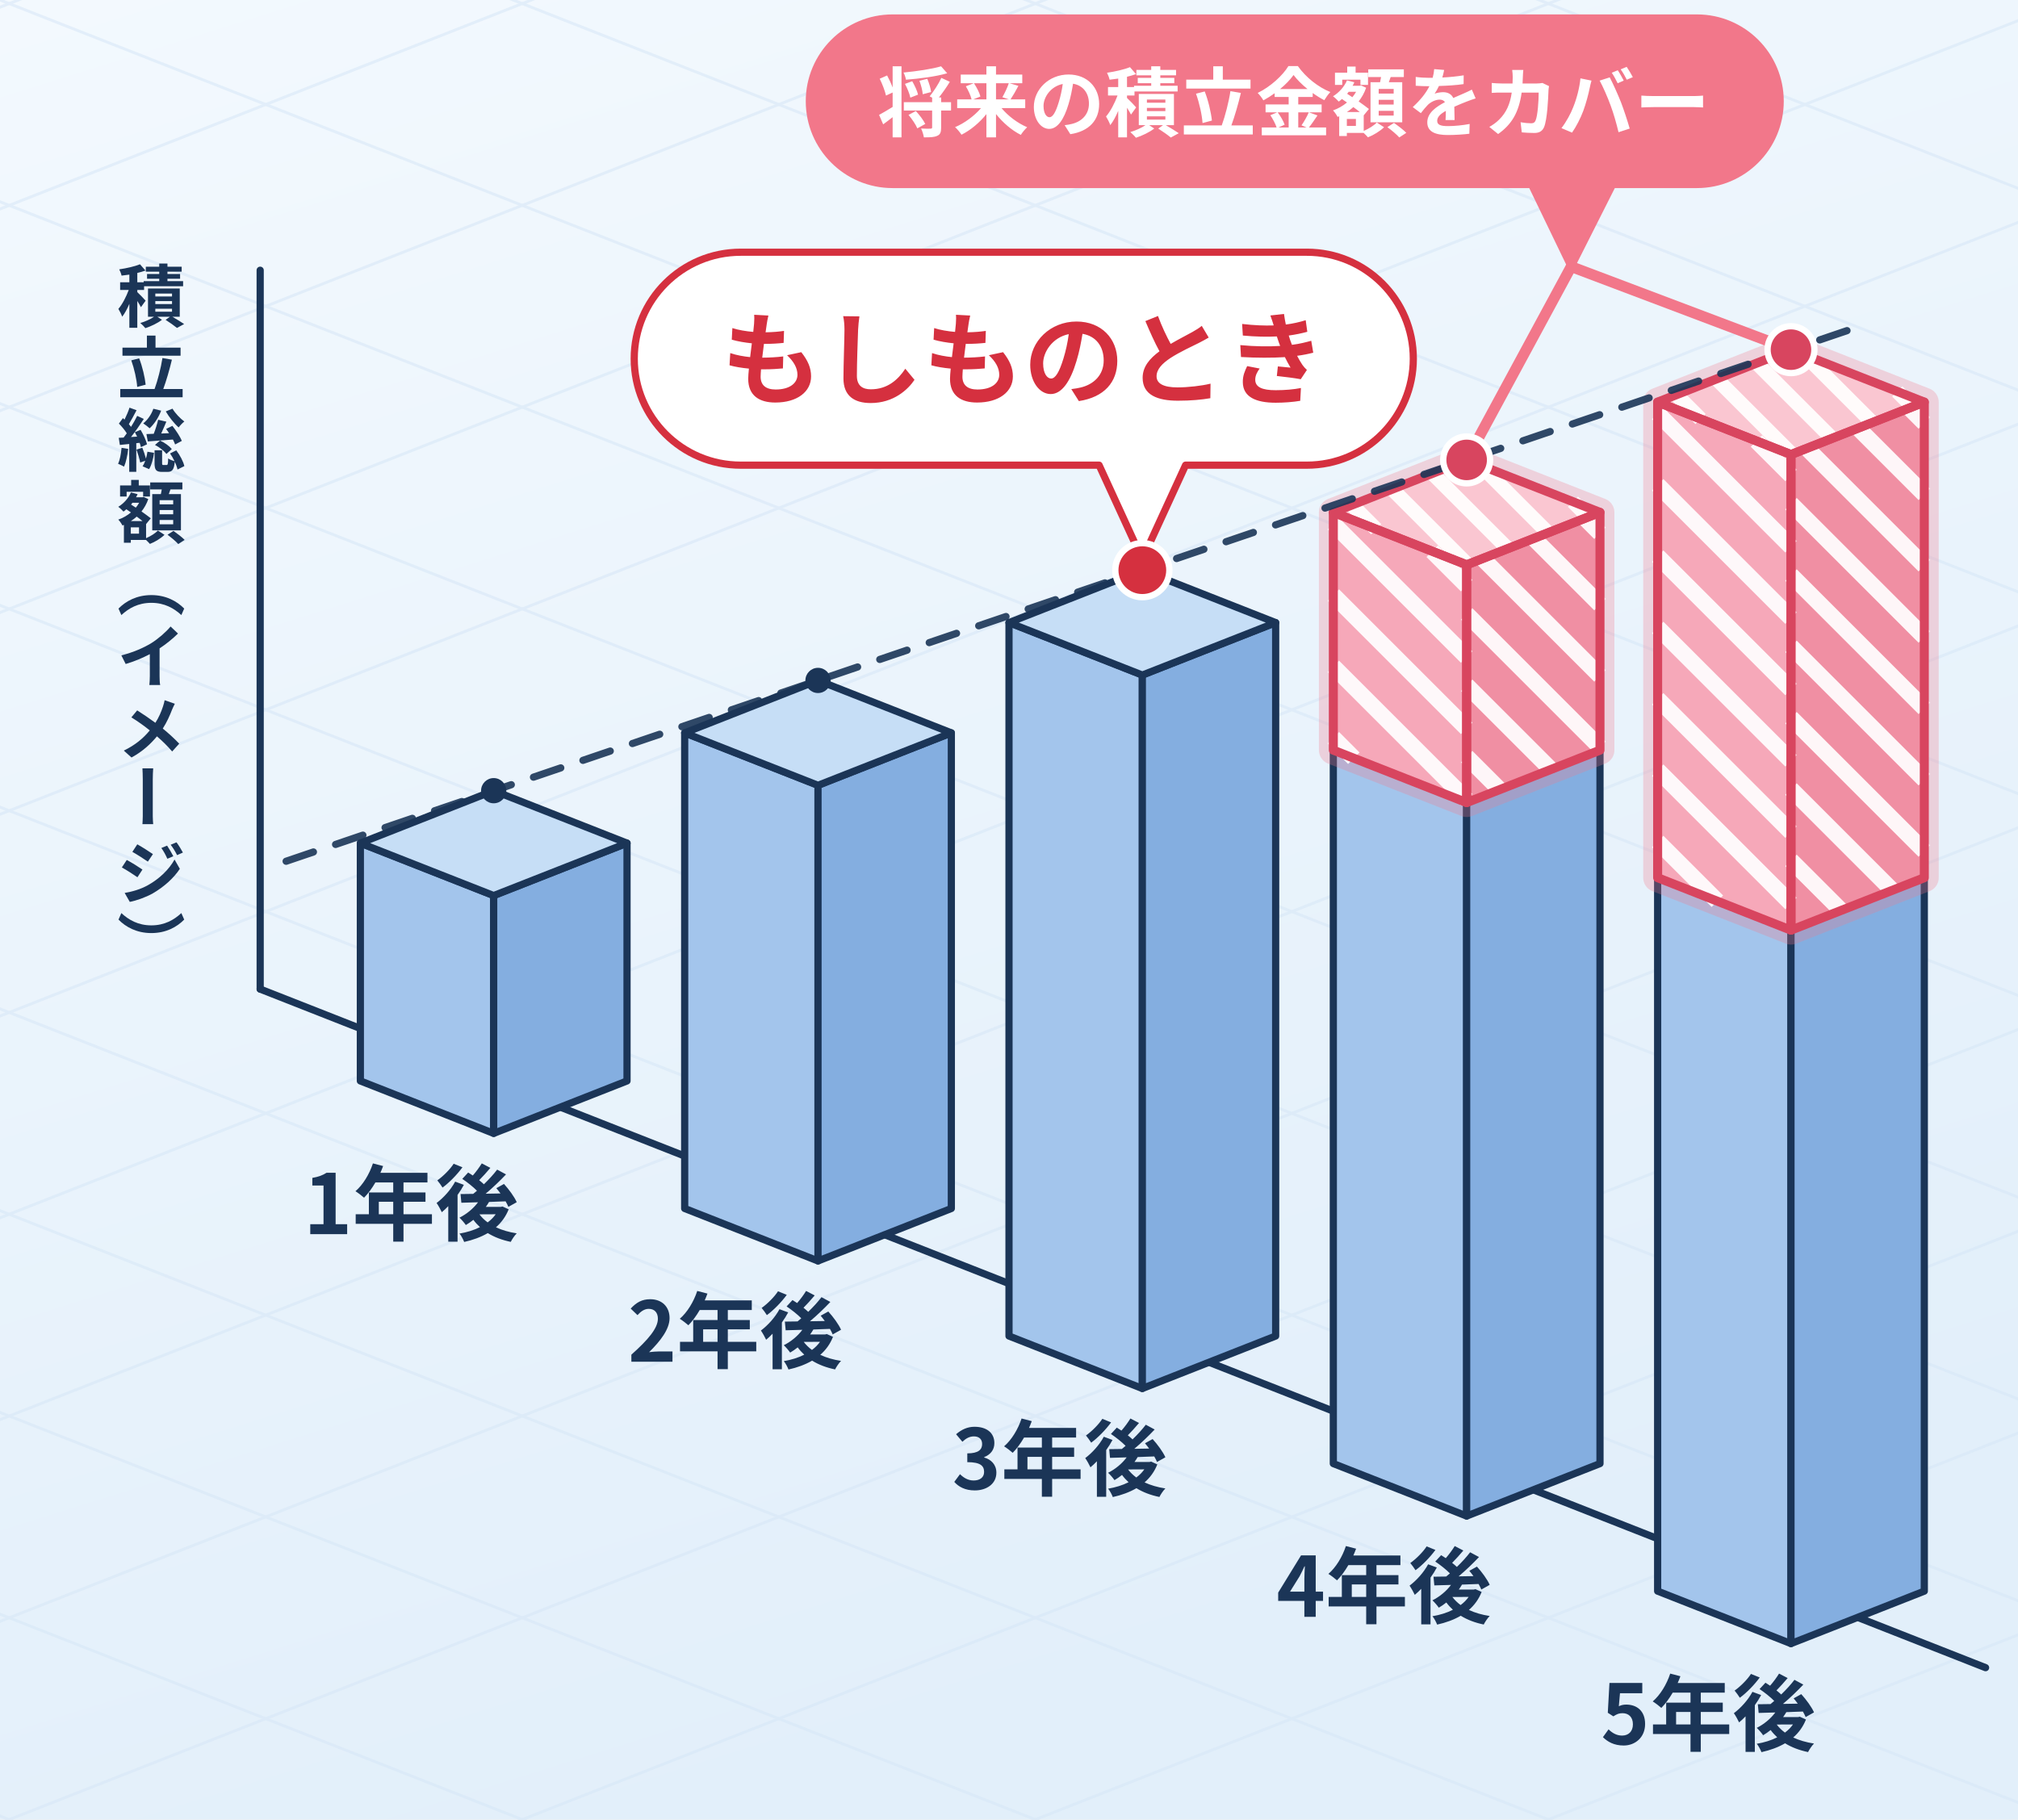
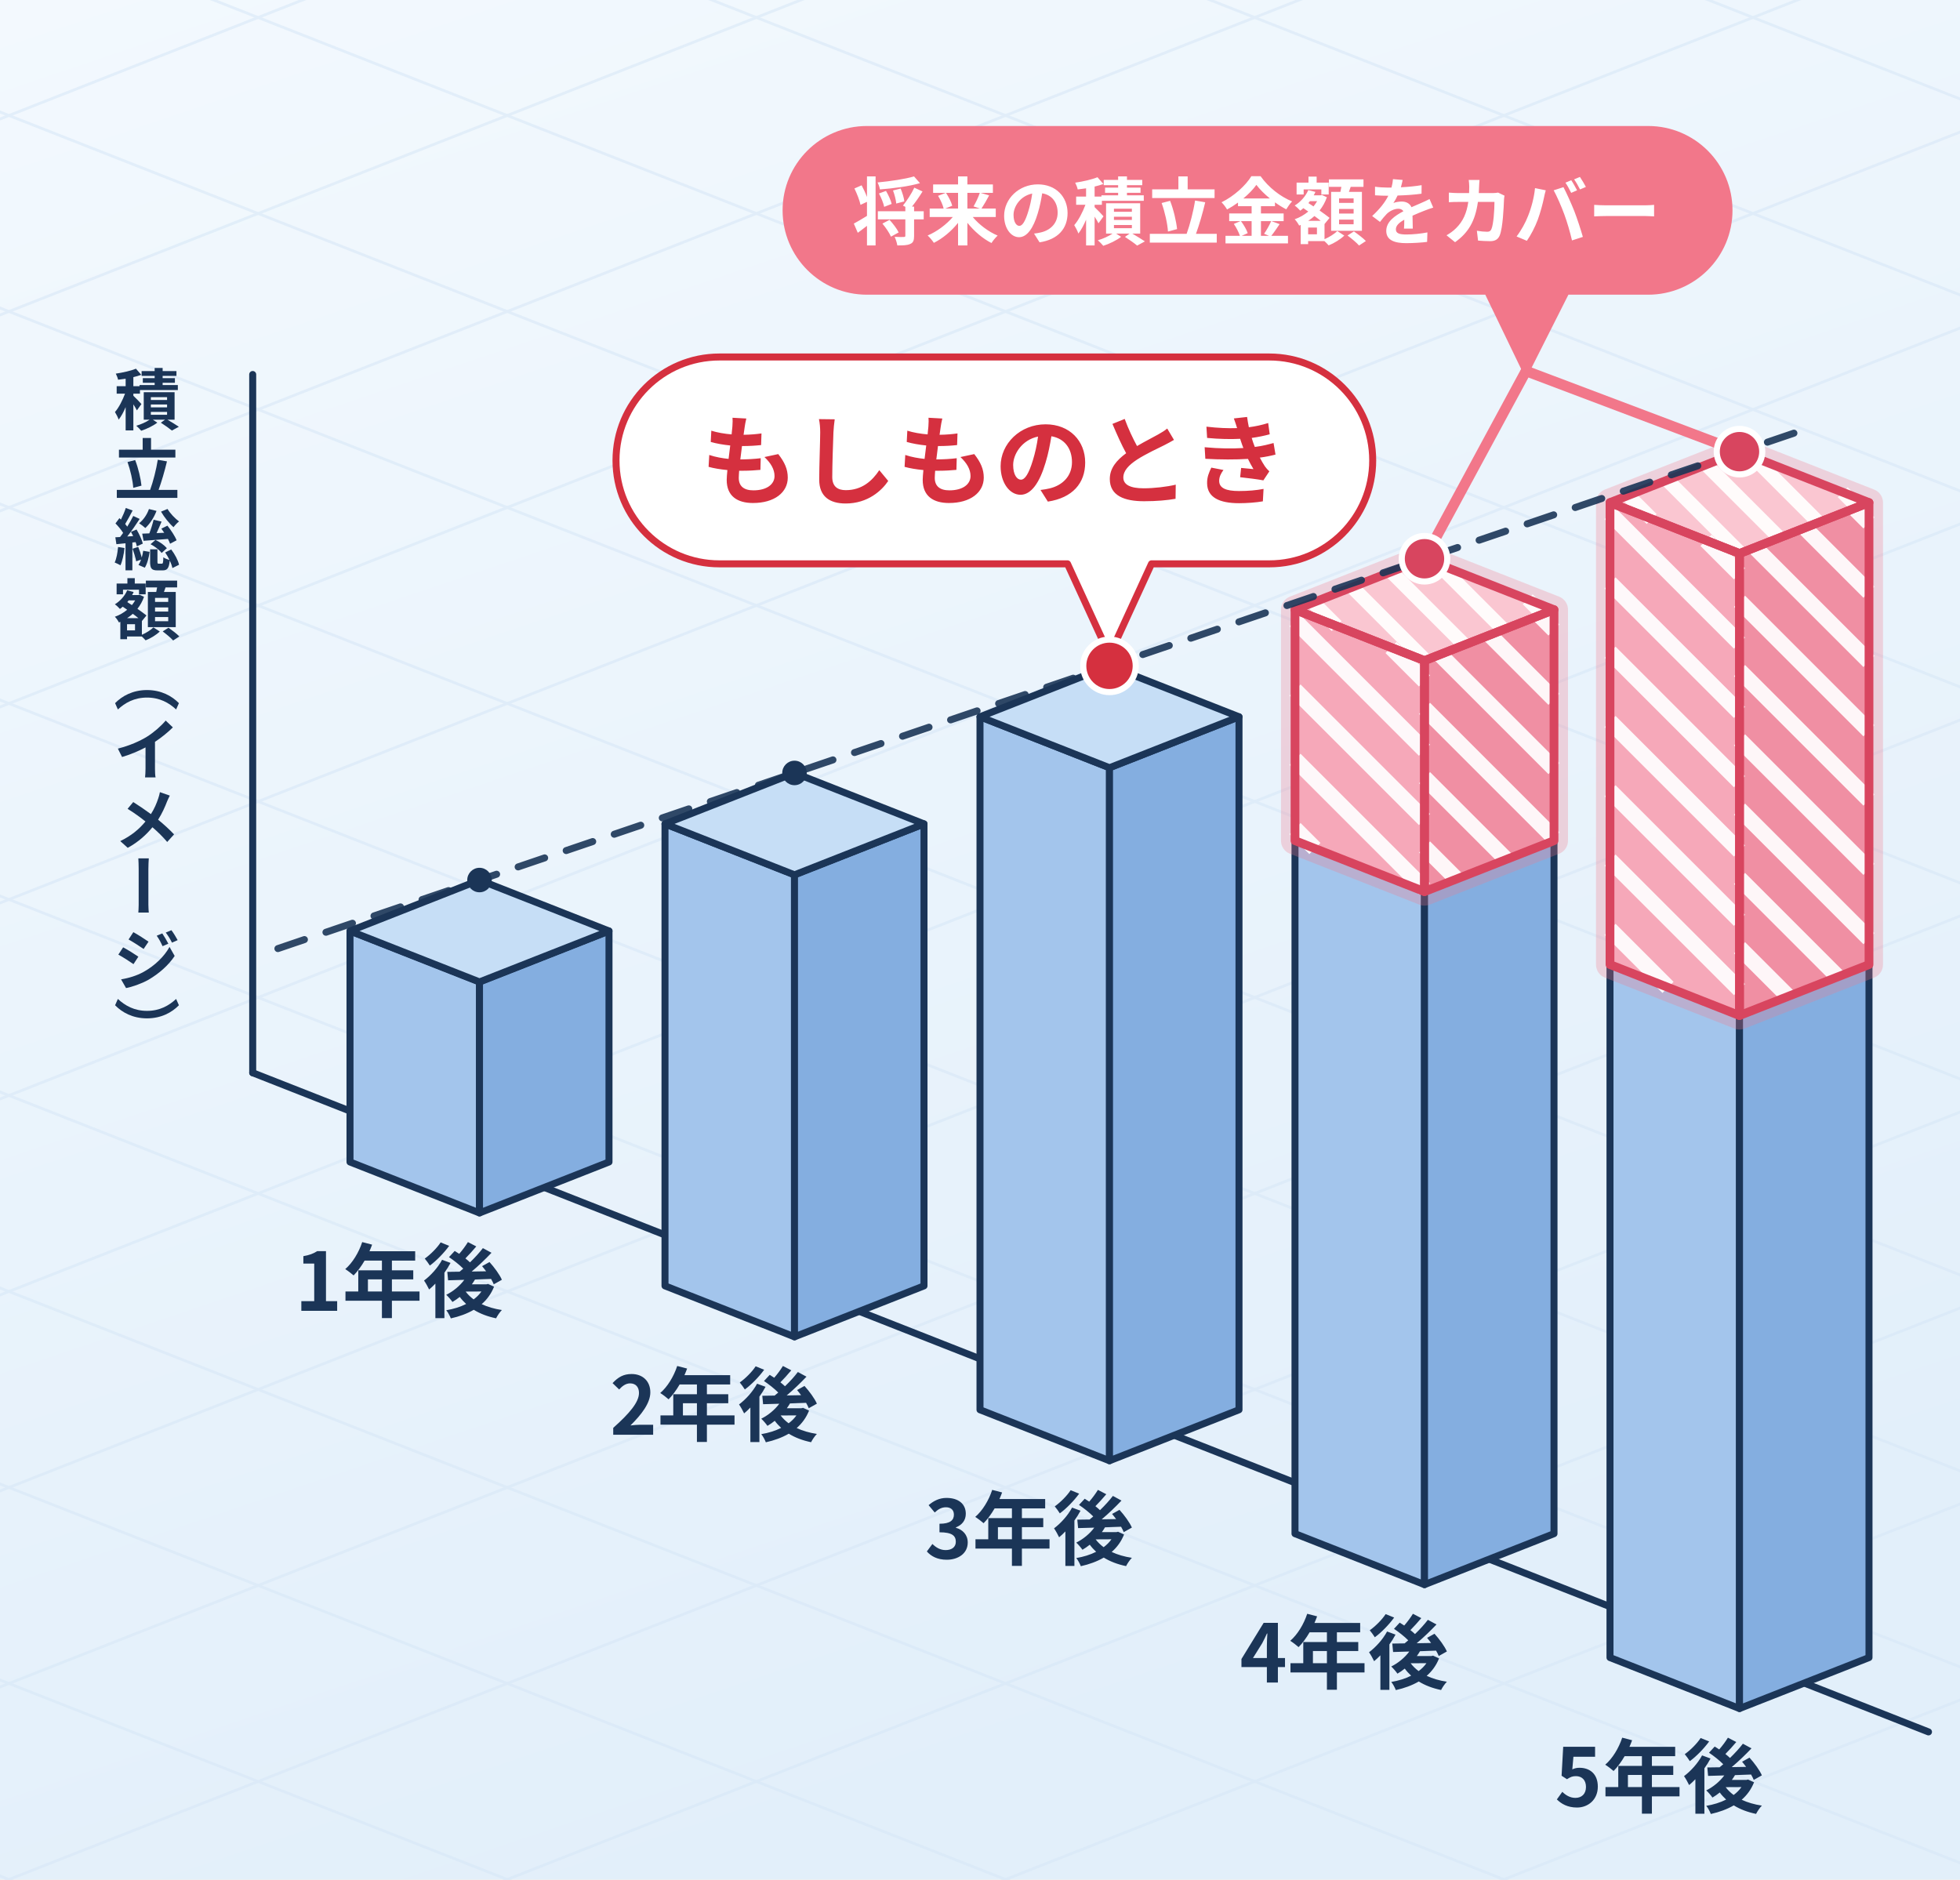
- <svg xmlns="http://www.w3.org/2000/svg" width="1120" height="1010" viewBox="0 0 1120 1010" font-family="Noto Sans JP, Noto Sans CJK JP, Hiragino Sans, Yu Gothic, Meiryo, sans-serif">
+ <svg xmlns="http://www.w3.org/2000/svg" width="1120" height="1074" viewBox="0 0 1120 1074" font-family="Noto Sans JP, Noto Sans CJK JP, Hiragino Sans, Yu Gothic, Meiryo, sans-serif">
  <defs>
    <linearGradient id="bg" x1="0" y1="0" x2="0.35" y2="1">
      <stop offset="0" stop-color="#F3F9FE" />
      <stop offset="1" stop-color="#E2EFFA" />
    </linearGradient>
  </defs>
  <g id="background">
-     <rect width="1120" height="1010" fill="url(#bg)" />
+     <rect width="1120" height="1074" fill="url(#bg)" />
  </g>
-   <g id="floor-grid" stroke="#D6E6F6" stroke-width="1.6" opacity="0.55">
-     <line x1="-200" y1="-2766.67" x2="1320" y2="-2168.80" />
-     <line x1="-200" y1="-2269.33" x2="1320" y2="-2867.20" />
-     <line x1="-200" y1="-2654.67" x2="1320" y2="-2056.80" />
-     <line x1="-200" y1="-2157.33" x2="1320" y2="-2755.20" />
-     <line x1="-200" y1="-2542.67" x2="1320" y2="-1944.80" />
-     <line x1="-200" y1="-2045.33" x2="1320" y2="-2643.20" />
-     <line x1="-200" y1="-2430.67" x2="1320" y2="-1832.80" />
-     <line x1="-200" y1="-1933.33" x2="1320" y2="-2531.20" />
-     <line x1="-200" y1="-2318.67" x2="1320" y2="-1720.80" />
-     <line x1="-200" y1="-1821.33" x2="1320" y2="-2419.20" />
-     <line x1="-200" y1="-2206.67" x2="1320" y2="-1608.80" />
-     <line x1="-200" y1="-1709.33" x2="1320" y2="-2307.20" />
-     <line x1="-200" y1="-2094.67" x2="1320" y2="-1496.80" />
-     <line x1="-200" y1="-1597.33" x2="1320" y2="-2195.20" />
-     <line x1="-200" y1="-1982.67" x2="1320" y2="-1384.80" />
-     <line x1="-200" y1="-1485.33" x2="1320" y2="-2083.20" />
-     <line x1="-200" y1="-1870.67" x2="1320" y2="-1272.80" />
-     <line x1="-200" y1="-1373.33" x2="1320" y2="-1971.20" />
-     <line x1="-200" y1="-1758.67" x2="1320" y2="-1160.80" />
-     <line x1="-200" y1="-1261.33" x2="1320" y2="-1859.20" />
-     <line x1="-200" y1="-1646.67" x2="1320" y2="-1048.80" />
-     <line x1="-200" y1="-1149.33" x2="1320" y2="-1747.20" />
-     <line x1="-200" y1="-1534.67" x2="1320" y2="-936.80" />
-     <line x1="-200" y1="-1037.33" x2="1320" y2="-1635.20" />
-     <line x1="-200" y1="-1422.67" x2="1320" y2="-824.80" />
-     <line x1="-200" y1="-925.33" x2="1320" y2="-1523.20" />
-     <line x1="-200" y1="-1310.67" x2="1320" y2="-712.80" />
-     <line x1="-200" y1="-813.33" x2="1320" y2="-1411.20" />
-     <line x1="-200" y1="-1198.67" x2="1320" y2="-600.80" />
-     <line x1="-200" y1="-701.33" x2="1320" y2="-1299.20" />
-     <line x1="-200" y1="-1086.67" x2="1320" y2="-488.80" />
-     <line x1="-200" y1="-589.33" x2="1320" y2="-1187.20" />
-     <line x1="-200" y1="-974.67" x2="1320" y2="-376.80" />
-     <line x1="-200" y1="-477.33" x2="1320" y2="-1075.20" />
-     <line x1="-200" y1="-862.67" x2="1320" y2="-264.80" />
-     <line x1="-200" y1="-365.33" x2="1320" y2="-963.20" />
-     <line x1="-200" y1="-750.67" x2="1320" y2="-152.80" />
-     <line x1="-200" y1="-253.33" x2="1320" y2="-851.20" />
-     <line x1="-200" y1="-638.67" x2="1320" y2="-40.80" />
-     <line x1="-200" y1="-141.33" x2="1320" y2="-739.20" />
-     <line x1="-200" y1="-526.67" x2="1320" y2="71.20" />
-     <line x1="-200" y1="-29.33" x2="1320" y2="-627.20" />
-     <line x1="-200" y1="-414.67" x2="1320" y2="183.20" />
-     <line x1="-200" y1="82.67" x2="1320" y2="-515.20" />
-     <line x1="-200" y1="-302.67" x2="1320" y2="295.20" />
-     <line x1="-200" y1="194.67" x2="1320" y2="-403.20" />
-     <line x1="-200" y1="-190.67" x2="1320" y2="407.20" />
-     <line x1="-200" y1="306.67" x2="1320" y2="-291.20" />
-     <line x1="-200" y1="-78.67" x2="1320" y2="519.20" />
-     <line x1="-200" y1="418.67" x2="1320" y2="-179.20" />
-     <line x1="-200" y1="33.33" x2="1320" y2="631.20" />
-     <line x1="-200" y1="530.67" x2="1320" y2="-67.20" />
-     <line x1="-200" y1="145.33" x2="1320" y2="743.20" />
-     <line x1="-200" y1="642.67" x2="1320" y2="44.80" />
-     <line x1="-200" y1="257.33" x2="1320" y2="855.20" />
-     <line x1="-200" y1="754.67" x2="1320" y2="156.80" />
-     <line x1="-200" y1="369.33" x2="1320" y2="967.20" />
-     <line x1="-200" y1="866.67" x2="1320" y2="268.80" />
-     <line x1="-200" y1="481.33" x2="1320" y2="1079.20" />
-     <line x1="-200" y1="978.67" x2="1320" y2="380.80" />
-     <line x1="-200" y1="593.33" x2="1320" y2="1191.20" />
-     <line x1="-200" y1="1090.67" x2="1320" y2="492.80" />
-     <line x1="-200" y1="705.33" x2="1320" y2="1303.20" />
-     <line x1="-200" y1="1202.67" x2="1320" y2="604.80" />
-     <line x1="-200" y1="817.33" x2="1320" y2="1415.20" />
-     <line x1="-200" y1="1314.67" x2="1320" y2="716.80" />
-     <line x1="-200" y1="929.33" x2="1320" y2="1527.20" />
-     <line x1="-200" y1="1426.67" x2="1320" y2="828.80" />
-     <line x1="-200" y1="1041.33" x2="1320" y2="1639.20" />
-     <line x1="-200" y1="1538.67" x2="1320" y2="940.80" />
-     <line x1="-200" y1="1153.33" x2="1320" y2="1751.20" />
-     <line x1="-200" y1="1650.67" x2="1320" y2="1052.80" />
-     <line x1="-200" y1="1265.33" x2="1320" y2="1863.20" />
-     <line x1="-200" y1="1762.67" x2="1320" y2="1164.80" />
-     <line x1="-200" y1="1377.33" x2="1320" y2="1975.20" />
-     <line x1="-200" y1="1874.67" x2="1320" y2="1276.80" />
-     <line x1="-200" y1="1489.33" x2="1320" y2="2087.20" />
-     <line x1="-200" y1="1986.67" x2="1320" y2="1388.80" />
-     <line x1="-200" y1="1601.33" x2="1320" y2="2199.20" />
-     <line x1="-200" y1="2098.67" x2="1320" y2="1500.80" />
-     <line x1="-200" y1="1713.33" x2="1320" y2="2311.20" />
-     <line x1="-200" y1="2210.67" x2="1320" y2="1612.80" />
-     <line x1="-200" y1="1825.33" x2="1320" y2="2423.20" />
-     <line x1="-200" y1="2322.67" x2="1320" y2="1724.80" />
-     <line x1="-200" y1="1937.33" x2="1320" y2="2535.20" />
-     <line x1="-200" y1="2434.67" x2="1320" y2="1836.80" />
-     <line x1="-200" y1="2049.33" x2="1320" y2="2647.20" />
-     <line x1="-200" y1="2546.67" x2="1320" y2="1948.80" />
-     <line x1="-200" y1="2161.33" x2="1320" y2="2759.20" />
-     <line x1="-200" y1="2658.67" x2="1320" y2="2060.80" />
-     <line x1="-200" y1="2273.33" x2="1320" y2="2871.20" />
-     <line x1="-200" y1="2770.67" x2="1320" y2="2172.80" />
-     <line x1="-200" y1="2385.33" x2="1320" y2="2983.20" />
-     <line x1="-200" y1="2882.67" x2="1320" y2="2284.80" />
-     <line x1="-200" y1="2497.33" x2="1320" y2="3095.20" />
-     <line x1="-200" y1="2994.67" x2="1320" y2="2396.80" />
-     <line x1="-200" y1="2609.33" x2="1320" y2="3207.20" />
-     <line x1="-200" y1="3106.67" x2="1320" y2="2508.80" />
-     <line x1="-200" y1="2721.33" x2="1320" y2="3319.20" />
-     <line x1="-200" y1="3218.67" x2="1320" y2="2620.80" />
-     <line x1="-200" y1="2833.33" x2="1320" y2="3431.20" />
-     <line x1="-200" y1="3330.67" x2="1320" y2="2732.80" />
-     <line x1="-200" y1="2945.33" x2="1320" y2="3543.20" />
-     <line x1="-200" y1="3442.67" x2="1320" y2="2844.80" />
-     <line x1="-200" y1="3057.33" x2="1320" y2="3655.20" />
-     <line x1="-200" y1="3554.67" x2="1320" y2="2956.80" />
-     <line x1="-200" y1="3169.33" x2="1320" y2="3767.20" />
-     <line x1="-200" y1="3666.67" x2="1320" y2="3068.80" />
-   </g>
-   <g id="axis" stroke="#1B3557" stroke-width="4.0" stroke-linecap="round" fill="none">
-     <line x1="144.40" y1="549.02" x2="144.40" y2="150.00" />
-     <line x1="144.40" y1="549.02" x2="1102.00" y2="925.68" />
-   </g>
-   <g id="axis-ticks" stroke="#1B3557" stroke-width="4.0" stroke-linecap="round">
-     <line x1="274.00" y1="600.00" x2="265.60" y2="621.40" />
-     <line x1="454.00" y1="670.80" x2="445.60" y2="692.20" />
-     <line x1="634.00" y1="741.60" x2="625.60" y2="763.00" />
-     <line x1="814.00" y1="812.40" x2="805.60" y2="833.80" />
-     <line x1="994.00" y1="883.20" x2="985.60" y2="904.60" />
-   </g>
-   <g id="axis-label-vertical" font-size="38" font-weight="700" fill="#1B3557" text-anchor="middle" dominant-baseline="central">
-     <text x="84.00" y="162.00">積</text>
-     <text x="84.00" y="202.00">立</text>
-     <text x="84.00" y="242.00">総</text>
-     <text x="84.00" y="282.00">額</text>
-     <text x="84.00" y="322.00">︵</text>
-     <text x="84.00" y="362.00">イ</text>
-     <text x="84.00" y="402.00">メ</text>
-     <text x="84.00" y="442.00" transform="rotate(90 84.00 442.00)">ー</text>
-     <text x="84.00" y="482.00">ジ</text>
-     <text x="84.00" y="522.00">︶</text>
-   </g>
-   <g id="bar-1" stroke="#1B3557" stroke-width="4.0" stroke-linejoin="round">
-     <polygon points="200.00,468.00 274.00,497.11 274.00,629.11 200.00,600.00" fill="#A3C5EC" />
-     <polygon points="274.00,497.11 348.00,468.00 348.00,600.00 274.00,629.11" fill="#84AEE0" />
-     <polygon points="274.00,438.89 348.00,468.00 274.00,497.11 200.00,468.00" fill="#C6DEF6" />
-   </g>
-   <g id="bar-2" stroke="#1B3557" stroke-width="4.0" stroke-linejoin="round">
-     <polygon points="380.00,406.80 454.00,435.91 454.00,699.91 380.00,670.80" fill="#A3C5EC" />
-     <polygon points="454.00,435.91 528.00,406.80 528.00,670.80 454.00,699.91" fill="#84AEE0" />
-     <polygon points="454.00,377.69 528.00,406.80 454.00,435.91 380.00,406.80" fill="#C6DEF6" />
-   </g>
-   <g id="bar-3" stroke="#1B3557" stroke-width="4.0" stroke-linejoin="round">
-     <polygon points="560.00,345.60 634.00,374.71 634.00,770.71 560.00,741.60" fill="#A3C5EC" />
-     <polygon points="634.00,374.71 708.00,345.60 708.00,741.60 634.00,770.71" fill="#84AEE0" />
-     <polygon points="634.00,316.49 708.00,345.60 634.00,374.71 560.00,345.60" fill="#C6DEF6" />
-   </g>
-   <g id="bar-4" stroke="#1B3557" stroke-width="4.0" stroke-linejoin="round">
-     <polygon points="740.00,416.40 814.00,445.51 814.00,841.51 740.00,812.40" fill="#A3C5EC" />
-     <polygon points="814.00,445.51 888.00,416.40 888.00,812.40 814.00,841.51" fill="#84AEE0" />
-   </g>
-   <g id="bar-4-cover-halo">
-     <polygon points="814.00,255.29 888.00,284.40 888.00,416.40 814.00,445.51 740.00,416.40 740.00,284.40" fill="none" stroke="#F2778A" stroke-width="16" stroke-linejoin="round" opacity="0.28" />
-   </g>
-   <g id="bar-4-cover" stroke="#D8455F" stroke-width="4.0" stroke-linejoin="round">
-     <polygon points="740.00,284.40 814.00,313.51 814.00,445.51 740.00,416.40" fill="#F6A8B9" />
-     <polygon points="814.00,313.51 888.00,284.40 888.00,416.40 814.00,445.51" fill="#F08FA3" />
-     <polygon points="814.00,255.29 888.00,284.40 814.00,313.51 740.00,284.40" fill="#FAC6D1" />
-   </g>
-   <g id="hatch-4-left" stroke="#FFFFFF" stroke-width="9.0" opacity="0.92">
-     <line x1="794.88" y1="305.99" x2="814.00" y2="325.10" />
-     <line x1="740.00" y1="290.70" x2="814.00" y2="364.70" />
-     <line x1="740.00" y1="330.30" x2="814.00" y2="404.30" />
-     <line x1="740.00" y1="369.90" x2="814.00" y2="443.90" />
-     <line x1="740.00" y1="409.49" x2="751.38" y2="420.88" />
-   </g>
-   <g id="hatch-4-right" stroke="#FFFFFF" stroke-width="9.0" opacity="0.92">
-     <line x1="879.68" y1="287.67" x2="888.00" y2="296.00" />
-     <line x1="851.26" y1="298.85" x2="888.00" y2="335.60" />
-     <line x1="822.84" y1="310.03" x2="888.00" y2="375.19" />
-     <line x1="814.00" y1="340.79" x2="888.00" y2="414.79" />
-     <line x1="814.00" y1="380.39" x2="860.74" y2="427.12" />
-     <line x1="814.00" y1="419.99" x2="832.32" y2="438.30" />
-   </g>
-   <g id="hatch-4-top" stroke="#FFFFFF" stroke-width="8.0" opacity="0.92">
-     <line x1="872.98" y1="278.49" x2="881.46" y2="286.97" />
-     <line x1="821.70" y1="258.32" x2="859.13" y2="295.76" />
-     <line x1="795.02" y1="262.76" x2="836.80" y2="304.54" />
-     <line x1="772.69" y1="271.54" x2="814.47" y2="313.32" />
-     <line x1="750.36" y1="280.32" x2="763.80" y2="293.76" />
-   </g>
-   <g id="bar-4-cover-outline" stroke="#D8455F" stroke-width="5.0" stroke-linejoin="round" fill="none">
-     <polygon points="740.00,284.40 814.00,313.51 814.00,445.51 740.00,416.40" />
-     <polygon points="814.00,313.51 888.00,284.40 888.00,416.40 814.00,445.51" />
-     <polygon points="814.00,255.29 888.00,284.40 814.00,313.51 740.00,284.40" />
-   </g>
-   <g id="bar-5" stroke="#1B3557" stroke-width="4.0" stroke-linejoin="round">
-     <polygon points="920.00,487.20 994.00,516.31 994.00,912.31 920.00,883.20" fill="#A3C5EC" />
-     <polygon points="994.00,516.31 1068.00,487.20 1068.00,883.20 994.00,912.31" fill="#84AEE0" />
-   </g>
-   <g id="bar-5-cover-halo">
-     <polygon points="994.00,194.09 1068.00,223.20 1068.00,487.20 994.00,516.31 920.00,487.20 920.00,223.20" fill="none" stroke="#F2778A" stroke-width="16" stroke-linejoin="round" opacity="0.28" />
-   </g>
-   <g id="bar-5-cover" stroke="#D8455F" stroke-width="4.0" stroke-linejoin="round">
-     <polygon points="920.00,223.20 994.00,252.31 994.00,516.31 920.00,487.20" fill="#F6A8B9" />
-     <polygon points="994.00,252.31 1068.00,223.20 1068.00,487.20 994.00,516.31" fill="#F08FA3" />
-     <polygon points="994.00,194.09 1068.00,223.20 994.00,252.31 920.00,223.20" fill="#FAC6D1" />
-   </g>
-   <g id="hatch-5-left" stroke="#FFFFFF" stroke-width="9.0" opacity="0.92">
-     <line x1="974.88" y1="244.79" x2="994.00" y2="263.90" />
-     <line x1="920.00" y1="229.50" x2="994.00" y2="303.50" />
-     <line x1="920.00" y1="269.10" x2="994.00" y2="343.10" />
-     <line x1="920.00" y1="308.70" x2="994.00" y2="382.70" />
-     <line x1="920.00" y1="348.29" x2="994.00" y2="422.29" />
-     <line x1="920.00" y1="387.89" x2="994.00" y2="461.89" />
-     <line x1="920.00" y1="427.49" x2="994.00" y2="501.49" />
-     <line x1="920.00" y1="467.09" x2="953.15" y2="500.24" />
-   </g>
-   <g id="hatch-5-right" stroke="#FFFFFF" stroke-width="9.0" opacity="0.92">
-     <line x1="1059.68" y1="226.47" x2="1068.00" y2="234.80" />
-     <line x1="1031.26" y1="237.65" x2="1068.00" y2="274.40" />
-     <line x1="1002.84" y1="248.83" x2="1068.00" y2="313.99" />
-     <line x1="994.00" y1="279.59" x2="1068.00" y2="353.59" />
-     <line x1="994.00" y1="319.19" x2="1068.00" y2="393.19" />
-     <line x1="994.00" y1="358.79" x2="1068.00" y2="432.79" />
-     <line x1="994.00" y1="398.38" x2="1068.00" y2="472.38" />
-     <line x1="994.00" y1="437.98" x2="1050.21" y2="494.20" />
-     <line x1="994.00" y1="477.58" x2="1021.80" y2="505.37" />
-   </g>
-   <g id="hatch-5-top" stroke="#FFFFFF" stroke-width="8.0" opacity="0.92">
-     <line x1="1052.98" y1="217.29" x2="1061.46" y2="225.77" />
-     <line x1="1001.70" y1="197.12" x2="1039.13" y2="234.56" />
-     <line x1="975.02" y1="201.56" x2="1016.80" y2="243.34" />
-     <line x1="952.69" y1="210.34" x2="994.47" y2="252.12" />
-     <line x1="930.36" y1="219.12" x2="943.80" y2="232.56" />
-   </g>
-   <g id="bar-5-cover-outline" stroke="#D8455F" stroke-width="5.0" stroke-linejoin="round" fill="none">
-     <polygon points="920.00,223.20 994.00,252.31 994.00,516.31 920.00,487.20" />
-     <polygon points="994.00,252.31 1068.00,223.20 1068.00,487.20 994.00,516.31" />
-     <polygon points="994.00,194.09 1068.00,223.20 994.00,252.31 920.00,223.20" />
-   </g>
-   <g id="trend-line">
-     <line x1="158.80" y1="478.06" x2="1037.20" y2="179.41" stroke="#1B3557" stroke-width="4" stroke-dasharray="16 13" stroke-linecap="round" opacity="0.9" />
-     <circle cx="274.00" cy="438.89" r="7" fill="#1B3557" />
-     <circle cx="454.00" cy="377.69" r="7" fill="#1B3557" />
-   </g>
-   <g id="year-labels" font-size="46" font-weight="700" fill="#1B3557" text-anchor="middle" dominant-baseline="central">
-     <text x="228.00" y="665.00">1年後</text>
-     <text x="408.00" y="735.80">2年後</text>
-     <text x="588.00" y="806.60">3年後</text>
-     <text x="768.00" y="877.40">4年後</text>
-     <text x="948.00" y="948.20">5年後</text>
-   </g>
-   <g id="cover-leader" stroke="#F2778A" stroke-width="6" stroke-linecap="round" fill="none">
-     <line x1="872.00" y1="148.00" x2="814.00" y2="255.29" />
-     <line x1="872.00" y1="148.00" x2="994.00" y2="194.09" />
-   </g>
-   <g id="bubble-cover">
-     <path d="M 495.40 10.00 L 941.80 10.00 A 46.20 46.20 0 0 1 988.00 56.20 L 988.00 56.20 A 46.20 46.20 0 0 1 941.80 102.40 L 895.00 102.40 L 872.00 148.00 L 850.00 102.40 L 495.40 102.40 A 46.20 46.20 0 0 1 449.20 56.20 L 449.20 56.20 A 46.20 46.20 0 0 1 495.40 10.00 Z" fill="#F2778A" stroke="#F2778A" stroke-width="4.0" stroke-linejoin="round" />
-     <text x="718.10" y="54.20" text-anchor="middle" dominant-baseline="central" font-size="42" font-weight="700" fill="#FFFFFF">将来の積立金額をカバー</text>
-   </g>
-   <g id="bubble-moshimo">
-     <path d="M 411.10 140.00 L 725.30 140.00 A 59.10 59.10 0 0 1 784.40 199.10 L 784.40 199.10 A 59.10 59.10 0 0 1 725.30 258.20 L 658.00 258.20 L 634.00 310.49 L 610.00 258.20 L 411.10 258.20 A 59.10 59.10 0 0 1 352.00 199.10 L 352.00 199.10 A 59.10 59.10 0 0 1 411.10 140.00 Z" fill="#FFFFFF" stroke="#D5303F" stroke-width="4.0" stroke-linejoin="round" />
-     <text x="568.20" y="195.60" text-anchor="middle" dominant-baseline="central" font-size="56" font-weight="700" fill="#D5303F">もしものとき</text>
-   </g>
-   <g id="points">
-     <circle cx="634.00" cy="316.49" r="15" fill="#D5303F" stroke="#FFFFFF" stroke-width="3.5" />
-     <circle cx="814.00" cy="255.29" r="13" fill="#D8455F" stroke="#FFFFFF" stroke-width="3.5" />
-     <circle cx="994.00" cy="194.09" r="13" fill="#D8455F" stroke="#FFFFFF" stroke-width="3.5" />
+   <g id="content" transform="translate(0,64)">
+     <g id="floor-grid" stroke="#D6E6F6" stroke-width="1.6" opacity="0.55">
+       <line x1="-200" y1="-2766.67" x2="1320" y2="-2168.80" />
+       <line x1="-200" y1="-2269.33" x2="1320" y2="-2867.20" />
+       <line x1="-200" y1="-2654.67" x2="1320" y2="-2056.80" />
+       <line x1="-200" y1="-2157.33" x2="1320" y2="-2755.20" />
+       <line x1="-200" y1="-2542.67" x2="1320" y2="-1944.80" />
+       <line x1="-200" y1="-2045.33" x2="1320" y2="-2643.20" />
+       <line x1="-200" y1="-2430.67" x2="1320" y2="-1832.80" />
+       <line x1="-200" y1="-1933.33" x2="1320" y2="-2531.20" />
+       <line x1="-200" y1="-2318.67" x2="1320" y2="-1720.80" />
+       <line x1="-200" y1="-1821.33" x2="1320" y2="-2419.20" />
+       <line x1="-200" y1="-2206.67" x2="1320" y2="-1608.80" />
+       <line x1="-200" y1="-1709.33" x2="1320" y2="-2307.20" />
+       <line x1="-200" y1="-2094.67" x2="1320" y2="-1496.80" />
+       <line x1="-200" y1="-1597.33" x2="1320" y2="-2195.20" />
+       <line x1="-200" y1="-1982.67" x2="1320" y2="-1384.80" />
+       <line x1="-200" y1="-1485.33" x2="1320" y2="-2083.20" />
+       <line x1="-200" y1="-1870.67" x2="1320" y2="-1272.80" />
+       <line x1="-200" y1="-1373.33" x2="1320" y2="-1971.20" />
+       <line x1="-200" y1="-1758.67" x2="1320" y2="-1160.80" />
+       <line x1="-200" y1="-1261.33" x2="1320" y2="-1859.20" />
+       <line x1="-200" y1="-1646.67" x2="1320" y2="-1048.80" />
+       <line x1="-200" y1="-1149.33" x2="1320" y2="-1747.20" />
+       <line x1="-200" y1="-1534.67" x2="1320" y2="-936.80" />
+       <line x1="-200" y1="-1037.33" x2="1320" y2="-1635.20" />
+       <line x1="-200" y1="-1422.67" x2="1320" y2="-824.80" />
+       <line x1="-200" y1="-925.33" x2="1320" y2="-1523.20" />
+       <line x1="-200" y1="-1310.67" x2="1320" y2="-712.80" />
+       <line x1="-200" y1="-813.33" x2="1320" y2="-1411.20" />
+       <line x1="-200" y1="-1198.67" x2="1320" y2="-600.80" />
+       <line x1="-200" y1="-701.33" x2="1320" y2="-1299.20" />
+       <line x1="-200" y1="-1086.67" x2="1320" y2="-488.80" />
+       <line x1="-200" y1="-589.33" x2="1320" y2="-1187.20" />
+       <line x1="-200" y1="-974.67" x2="1320" y2="-376.80" />
+       <line x1="-200" y1="-477.33" x2="1320" y2="-1075.20" />
+       <line x1="-200" y1="-862.67" x2="1320" y2="-264.80" />
+       <line x1="-200" y1="-365.33" x2="1320" y2="-963.20" />
+       <line x1="-200" y1="-750.67" x2="1320" y2="-152.80" />
+       <line x1="-200" y1="-253.33" x2="1320" y2="-851.20" />
+       <line x1="-200" y1="-638.67" x2="1320" y2="-40.80" />
+       <line x1="-200" y1="-141.33" x2="1320" y2="-739.20" />
+       <line x1="-200" y1="-526.67" x2="1320" y2="71.20" />
+       <line x1="-200" y1="-29.33" x2="1320" y2="-627.20" />
+       <line x1="-200" y1="-414.67" x2="1320" y2="183.20" />
+       <line x1="-200" y1="82.67" x2="1320" y2="-515.20" />
+       <line x1="-200" y1="-302.67" x2="1320" y2="295.20" />
+       <line x1="-200" y1="194.67" x2="1320" y2="-403.20" />
+       <line x1="-200" y1="-190.67" x2="1320" y2="407.20" />
+       <line x1="-200" y1="306.67" x2="1320" y2="-291.20" />
+       <line x1="-200" y1="-78.67" x2="1320" y2="519.20" />
+       <line x1="-200" y1="418.67" x2="1320" y2="-179.20" />
+       <line x1="-200" y1="33.33" x2="1320" y2="631.20" />
+       <line x1="-200" y1="530.67" x2="1320" y2="-67.20" />
+       <line x1="-200" y1="145.33" x2="1320" y2="743.20" />
+       <line x1="-200" y1="642.67" x2="1320" y2="44.80" />
+       <line x1="-200" y1="257.33" x2="1320" y2="855.20" />
+       <line x1="-200" y1="754.67" x2="1320" y2="156.80" />
+       <line x1="-200" y1="369.33" x2="1320" y2="967.20" />
+       <line x1="-200" y1="866.67" x2="1320" y2="268.80" />
+       <line x1="-200" y1="481.33" x2="1320" y2="1079.20" />
+       <line x1="-200" y1="978.67" x2="1320" y2="380.80" />
+       <line x1="-200" y1="593.33" x2="1320" y2="1191.20" />
+       <line x1="-200" y1="1090.67" x2="1320" y2="492.80" />
+       <line x1="-200" y1="705.33" x2="1320" y2="1303.20" />
+       <line x1="-200" y1="1202.67" x2="1320" y2="604.80" />
+       <line x1="-200" y1="817.33" x2="1320" y2="1415.20" />
+       <line x1="-200" y1="1314.67" x2="1320" y2="716.80" />
+       <line x1="-200" y1="929.33" x2="1320" y2="1527.20" />
+       <line x1="-200" y1="1426.67" x2="1320" y2="828.80" />
+       <line x1="-200" y1="1041.33" x2="1320" y2="1639.20" />
+       <line x1="-200" y1="1538.67" x2="1320" y2="940.80" />
+       <line x1="-200" y1="1153.33" x2="1320" y2="1751.20" />
+       <line x1="-200" y1="1650.67" x2="1320" y2="1052.80" />
+       <line x1="-200" y1="1265.33" x2="1320" y2="1863.20" />
+       <line x1="-200" y1="1762.67" x2="1320" y2="1164.80" />
+       <line x1="-200" y1="1377.33" x2="1320" y2="1975.20" />
+       <line x1="-200" y1="1874.67" x2="1320" y2="1276.80" />
+       <line x1="-200" y1="1489.33" x2="1320" y2="2087.20" />
+       <line x1="-200" y1="1986.67" x2="1320" y2="1388.80" />
+       <line x1="-200" y1="1601.33" x2="1320" y2="2199.20" />
+       <line x1="-200" y1="2098.67" x2="1320" y2="1500.80" />
+       <line x1="-200" y1="1713.33" x2="1320" y2="2311.20" />
+       <line x1="-200" y1="2210.67" x2="1320" y2="1612.80" />
+       <line x1="-200" y1="1825.33" x2="1320" y2="2423.20" />
+       <line x1="-200" y1="2322.67" x2="1320" y2="1724.80" />
+       <line x1="-200" y1="1937.33" x2="1320" y2="2535.20" />
+       <line x1="-200" y1="2434.67" x2="1320" y2="1836.80" />
+       <line x1="-200" y1="2049.33" x2="1320" y2="2647.20" />
+       <line x1="-200" y1="2546.67" x2="1320" y2="1948.80" />
+       <line x1="-200" y1="2161.33" x2="1320" y2="2759.20" />
+       <line x1="-200" y1="2658.67" x2="1320" y2="2060.80" />
+       <line x1="-200" y1="2273.33" x2="1320" y2="2871.20" />
+       <line x1="-200" y1="2770.67" x2="1320" y2="2172.80" />
+       <line x1="-200" y1="2385.33" x2="1320" y2="2983.20" />
+       <line x1="-200" y1="2882.67" x2="1320" y2="2284.80" />
+       <line x1="-200" y1="2497.33" x2="1320" y2="3095.20" />
+       <line x1="-200" y1="2994.67" x2="1320" y2="2396.80" />
+       <line x1="-200" y1="2609.33" x2="1320" y2="3207.20" />
+       <line x1="-200" y1="3106.67" x2="1320" y2="2508.80" />
+       <line x1="-200" y1="2721.33" x2="1320" y2="3319.20" />
+       <line x1="-200" y1="3218.67" x2="1320" y2="2620.80" />
+       <line x1="-200" y1="2833.33" x2="1320" y2="3431.20" />
+       <line x1="-200" y1="3330.67" x2="1320" y2="2732.80" />
+       <line x1="-200" y1="2945.33" x2="1320" y2="3543.20" />
+       <line x1="-200" y1="3442.67" x2="1320" y2="2844.80" />
+       <line x1="-200" y1="3057.33" x2="1320" y2="3655.20" />
+       <line x1="-200" y1="3554.67" x2="1320" y2="2956.80" />
+       <line x1="-200" y1="3169.33" x2="1320" y2="3767.20" />
+       <line x1="-200" y1="3666.67" x2="1320" y2="3068.80" />
+     </g>
+     <g id="axis" stroke="#1B3557" stroke-width="4.0" stroke-linecap="round" fill="none">
+       <line x1="144.40" y1="549.02" x2="144.40" y2="150.00" />
+       <line x1="144.40" y1="549.02" x2="1102.00" y2="925.68" />
+     </g>
+     <g id="axis-ticks" stroke="#1B3557" stroke-width="4.0" stroke-linecap="round">
+       <line x1="274.00" y1="600.00" x2="265.60" y2="621.40" />
+       <line x1="454.00" y1="670.80" x2="445.60" y2="692.20" />
+       <line x1="634.00" y1="741.60" x2="625.60" y2="763.00" />
+       <line x1="814.00" y1="812.40" x2="805.60" y2="833.80" />
+       <line x1="994.00" y1="883.20" x2="985.60" y2="904.60" />
+     </g>
+     <g id="axis-label-vertical" font-size="38" font-weight="700" fill="#1B3557" text-anchor="middle" dominant-baseline="central">
+       <text x="84.00" y="162.00">積</text>
+       <text x="84.00" y="202.00">立</text>
+       <text x="84.00" y="242.00">総</text>
+       <text x="84.00" y="282.00">額</text>
+       <text x="84.00" y="322.00">︵</text>
+       <text x="84.00" y="362.00">イ</text>
+       <text x="84.00" y="402.00">メ</text>
+       <text x="84.00" y="442.00" transform="rotate(90 84.00 442.00)">ー</text>
+       <text x="84.00" y="482.00">ジ</text>
+       <text x="84.00" y="522.00">︶</text>
+     </g>
+     <g id="bar-1" stroke="#1B3557" stroke-width="4.0" stroke-linejoin="round">
+       <polygon points="200.00,468.00 274.00,497.11 274.00,629.11 200.00,600.00" fill="#A3C5EC" />
+       <polygon points="274.00,497.11 348.00,468.00 348.00,600.00 274.00,629.11" fill="#84AEE0" />
+       <polygon points="274.00,438.89 348.00,468.00 274.00,497.11 200.00,468.00" fill="#C6DEF6" />
+     </g>
+     <g id="bar-2" stroke="#1B3557" stroke-width="4.0" stroke-linejoin="round">
+       <polygon points="380.00,406.80 454.00,435.91 454.00,699.91 380.00,670.80" fill="#A3C5EC" />
+       <polygon points="454.00,435.91 528.00,406.80 528.00,670.80 454.00,699.91" fill="#84AEE0" />
+       <polygon points="454.00,377.69 528.00,406.80 454.00,435.91 380.00,406.80" fill="#C6DEF6" />
+     </g>
+     <g id="bar-3" stroke="#1B3557" stroke-width="4.0" stroke-linejoin="round">
+       <polygon points="560.00,345.60 634.00,374.71 634.00,770.71 560.00,741.60" fill="#A3C5EC" />
+       <polygon points="634.00,374.71 708.00,345.60 708.00,741.60 634.00,770.71" fill="#84AEE0" />
+       <polygon points="634.00,316.49 708.00,345.60 634.00,374.71 560.00,345.60" fill="#C6DEF6" />
+     </g>
+     <g id="bar-4" stroke="#1B3557" stroke-width="4.0" stroke-linejoin="round">
+       <polygon points="740.00,416.40 814.00,445.51 814.00,841.51 740.00,812.40" fill="#A3C5EC" />
+       <polygon points="814.00,445.51 888.00,416.40 888.00,812.40 814.00,841.51" fill="#84AEE0" />
+     </g>
+     <g id="bar-4-cover-halo">
+       <polygon points="814.00,255.29 888.00,284.40 888.00,416.40 814.00,445.51 740.00,416.40 740.00,284.40" fill="none" stroke="#F2778A" stroke-width="16" stroke-linejoin="round" opacity="0.28" />
+     </g>
+     <g id="bar-4-cover" stroke="#D8455F" stroke-width="4.0" stroke-linejoin="round">
+       <polygon points="740.00,284.40 814.00,313.51 814.00,445.51 740.00,416.40" fill="#F6A8B9" />
+       <polygon points="814.00,313.51 888.00,284.40 888.00,416.40 814.00,445.51" fill="#F08FA3" />
+       <polygon points="814.00,255.29 888.00,284.40 814.00,313.51 740.00,284.40" fill="#FAC6D1" />
+     </g>
+     <g id="hatch-4-left" stroke="#FFFFFF" stroke-width="9.0" opacity="0.92">
+       <line x1="794.88" y1="305.99" x2="814.00" y2="325.10" />
+       <line x1="740.00" y1="290.70" x2="814.00" y2="364.70" />
+       <line x1="740.00" y1="330.30" x2="814.00" y2="404.30" />
+       <line x1="740.00" y1="369.90" x2="814.00" y2="443.90" />
+       <line x1="740.00" y1="409.49" x2="751.38" y2="420.88" />
+     </g>
+     <g id="hatch-4-right" stroke="#FFFFFF" stroke-width="9.0" opacity="0.92">
+       <line x1="879.68" y1="287.67" x2="888.00" y2="296.00" />
+       <line x1="851.26" y1="298.85" x2="888.00" y2="335.60" />
+       <line x1="822.84" y1="310.03" x2="888.00" y2="375.19" />
+       <line x1="814.00" y1="340.79" x2="888.00" y2="414.79" />
+       <line x1="814.00" y1="380.39" x2="860.74" y2="427.12" />
+       <line x1="814.00" y1="419.99" x2="832.32" y2="438.30" />
+     </g>
+     <g id="hatch-4-top" stroke="#FFFFFF" stroke-width="8.0" opacity="0.92">
+       <line x1="872.98" y1="278.49" x2="881.46" y2="286.97" />
+       <line x1="821.70" y1="258.32" x2="859.13" y2="295.76" />
+       <line x1="795.02" y1="262.76" x2="836.80" y2="304.54" />
+       <line x1="772.69" y1="271.54" x2="814.47" y2="313.32" />
+       <line x1="750.36" y1="280.32" x2="763.80" y2="293.76" />
+     </g>
+     <g id="bar-4-cover-outline" stroke="#D8455F" stroke-width="5.0" stroke-linejoin="round" fill="none">
+       <polygon points="740.00,284.40 814.00,313.51 814.00,445.51 740.00,416.40" />
+       <polygon points="814.00,313.51 888.00,284.40 888.00,416.40 814.00,445.51" />
+       <polygon points="814.00,255.29 888.00,284.40 814.00,313.51 740.00,284.40" />
+     </g>
+     <g id="bar-5" stroke="#1B3557" stroke-width="4.0" stroke-linejoin="round">
+       <polygon points="920.00,487.20 994.00,516.31 994.00,912.31 920.00,883.20" fill="#A3C5EC" />
+       <polygon points="994.00,516.31 1068.00,487.20 1068.00,883.20 994.00,912.31" fill="#84AEE0" />
+     </g>
+     <g id="bar-5-cover-halo">
+       <polygon points="994.00,194.09 1068.00,223.20 1068.00,487.20 994.00,516.31 920.00,487.20 920.00,223.20" fill="none" stroke="#F2778A" stroke-width="16" stroke-linejoin="round" opacity="0.28" />
+     </g>
+     <g id="bar-5-cover" stroke="#D8455F" stroke-width="4.0" stroke-linejoin="round">
+       <polygon points="920.00,223.20 994.00,252.31 994.00,516.31 920.00,487.20" fill="#F6A8B9" />
+       <polygon points="994.00,252.31 1068.00,223.20 1068.00,487.20 994.00,516.31" fill="#F08FA3" />
+       <polygon points="994.00,194.09 1068.00,223.20 994.00,252.31 920.00,223.20" fill="#FAC6D1" />
+     </g>
+     <g id="hatch-5-left" stroke="#FFFFFF" stroke-width="9.0" opacity="0.92">
+       <line x1="974.88" y1="244.79" x2="994.00" y2="263.90" />
+       <line x1="920.00" y1="229.50" x2="994.00" y2="303.50" />
+       <line x1="920.00" y1="269.10" x2="994.00" y2="343.10" />
+       <line x1="920.00" y1="308.70" x2="994.00" y2="382.70" />
+       <line x1="920.00" y1="348.29" x2="994.00" y2="422.29" />
+       <line x1="920.00" y1="387.89" x2="994.00" y2="461.89" />
+       <line x1="920.00" y1="427.49" x2="994.00" y2="501.49" />
+       <line x1="920.00" y1="467.09" x2="953.15" y2="500.24" />
+     </g>
+     <g id="hatch-5-right" stroke="#FFFFFF" stroke-width="9.0" opacity="0.92">
+       <line x1="1059.68" y1="226.47" x2="1068.00" y2="234.80" />
+       <line x1="1031.26" y1="237.65" x2="1068.00" y2="274.40" />
+       <line x1="1002.84" y1="248.83" x2="1068.00" y2="313.99" />
+       <line x1="994.00" y1="279.59" x2="1068.00" y2="353.59" />
+       <line x1="994.00" y1="319.19" x2="1068.00" y2="393.19" />
+       <line x1="994.00" y1="358.79" x2="1068.00" y2="432.79" />
+       <line x1="994.00" y1="398.38" x2="1068.00" y2="472.38" />
+       <line x1="994.00" y1="437.98" x2="1050.21" y2="494.20" />
+       <line x1="994.00" y1="477.58" x2="1021.80" y2="505.37" />
+     </g>
+     <g id="hatch-5-top" stroke="#FFFFFF" stroke-width="8.0" opacity="0.92">
+       <line x1="1052.98" y1="217.29" x2="1061.46" y2="225.77" />
+       <line x1="1001.70" y1="197.12" x2="1039.13" y2="234.56" />
+       <line x1="975.02" y1="201.56" x2="1016.80" y2="243.34" />
+       <line x1="952.69" y1="210.34" x2="994.47" y2="252.12" />
+       <line x1="930.36" y1="219.12" x2="943.80" y2="232.56" />
+     </g>
+     <g id="bar-5-cover-outline" stroke="#D8455F" stroke-width="5.0" stroke-linejoin="round" fill="none">
+       <polygon points="920.00,223.20 994.00,252.31 994.00,516.31 920.00,487.20" />
+       <polygon points="994.00,252.31 1068.00,223.20 1068.00,487.20 994.00,516.31" />
+       <polygon points="994.00,194.09 1068.00,223.20 994.00,252.31 920.00,223.20" />
+     </g>
+     <g id="trend-line">
+       <line x1="158.80" y1="478.06" x2="1037.20" y2="179.41" stroke="#1B3557" stroke-width="4" stroke-dasharray="16 13" stroke-linecap="round" opacity="0.9" />
+       <circle cx="274.00" cy="438.89" r="7" fill="#1B3557" />
+       <circle cx="454.00" cy="377.69" r="7" fill="#1B3557" />
+     </g>
+     <g id="year-labels" font-size="46" font-weight="700" fill="#1B3557" text-anchor="middle" dominant-baseline="central">
+       <text x="228.00" y="665.00">1年後</text>
+       <text x="408.00" y="735.80">2年後</text>
+       <text x="588.00" y="806.60">3年後</text>
+       <text x="768.00" y="877.40">4年後</text>
+       <text x="948.00" y="948.20">5年後</text>
+     </g>
+     <g id="cover-leader" stroke="#F2778A" stroke-width="6" stroke-linecap="round" fill="none">
+       <line x1="872.00" y1="148.00" x2="814.00" y2="255.29" />
+       <line x1="872.00" y1="148.00" x2="994.00" y2="194.09" />
+     </g>
+     <g id="bubble-cover">
+       <path d="M 495.40 10.00 L 941.80 10.00 A 46.20 46.20 0 0 1 988.00 56.20 L 988.00 56.20 A 46.20 46.20 0 0 1 941.80 102.40 L 895.00 102.40 L 872.00 148.00 L 850.00 102.40 L 495.40 102.40 A 46.20 46.20 0 0 1 449.20 56.20 L 449.20 56.20 A 46.20 46.20 0 0 1 495.40 10.00 Z" fill="#F2778A" stroke="#F2778A" stroke-width="4.0" stroke-linejoin="round" />
+       <text x="718.10" y="54.20" text-anchor="middle" dominant-baseline="central" font-size="42" font-weight="700" fill="#FFFFFF">将来の積立金額をカバー</text>
+     </g>
+     <g id="bubble-moshimo">
+       <path d="M 411.10 140.00 L 725.30 140.00 A 59.10 59.10 0 0 1 784.40 199.10 L 784.40 199.10 A 59.10 59.10 0 0 1 725.30 258.20 L 658.00 258.20 L 634.00 310.49 L 610.00 258.20 L 411.10 258.20 A 59.10 59.10 0 0 1 352.00 199.10 L 352.00 199.10 A 59.10 59.10 0 0 1 411.10 140.00 Z" fill="#FFFFFF" stroke="#D5303F" stroke-width="4.0" stroke-linejoin="round" />
+       <text x="568.20" y="195.60" text-anchor="middle" dominant-baseline="central" font-size="56" font-weight="700" fill="#D5303F">もしものとき</text>
+     </g>
+     <g id="points">
+       <circle cx="634.00" cy="316.49" r="15" fill="#D5303F" stroke="#FFFFFF" stroke-width="3.5" />
+       <circle cx="814.00" cy="255.29" r="13" fill="#D8455F" stroke="#FFFFFF" stroke-width="3.5" />
+       <circle cx="994.00" cy="194.09" r="13" fill="#D8455F" stroke="#FFFFFF" stroke-width="3.5" />
+     </g>
  </g>
</svg>
